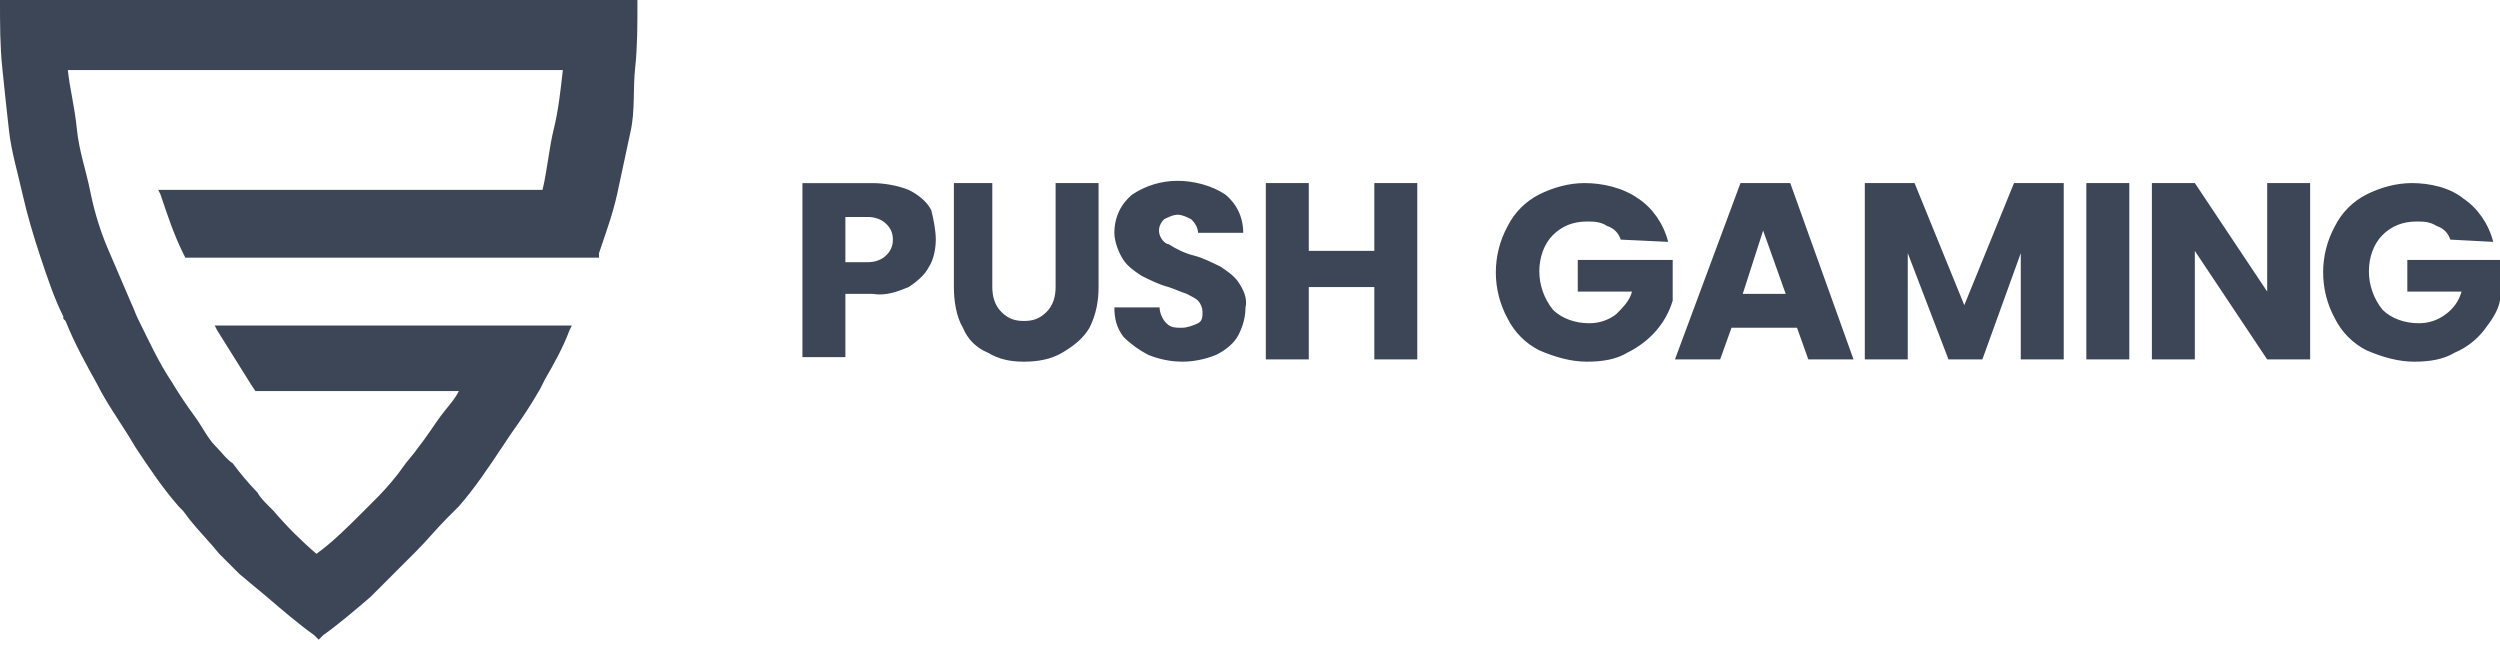
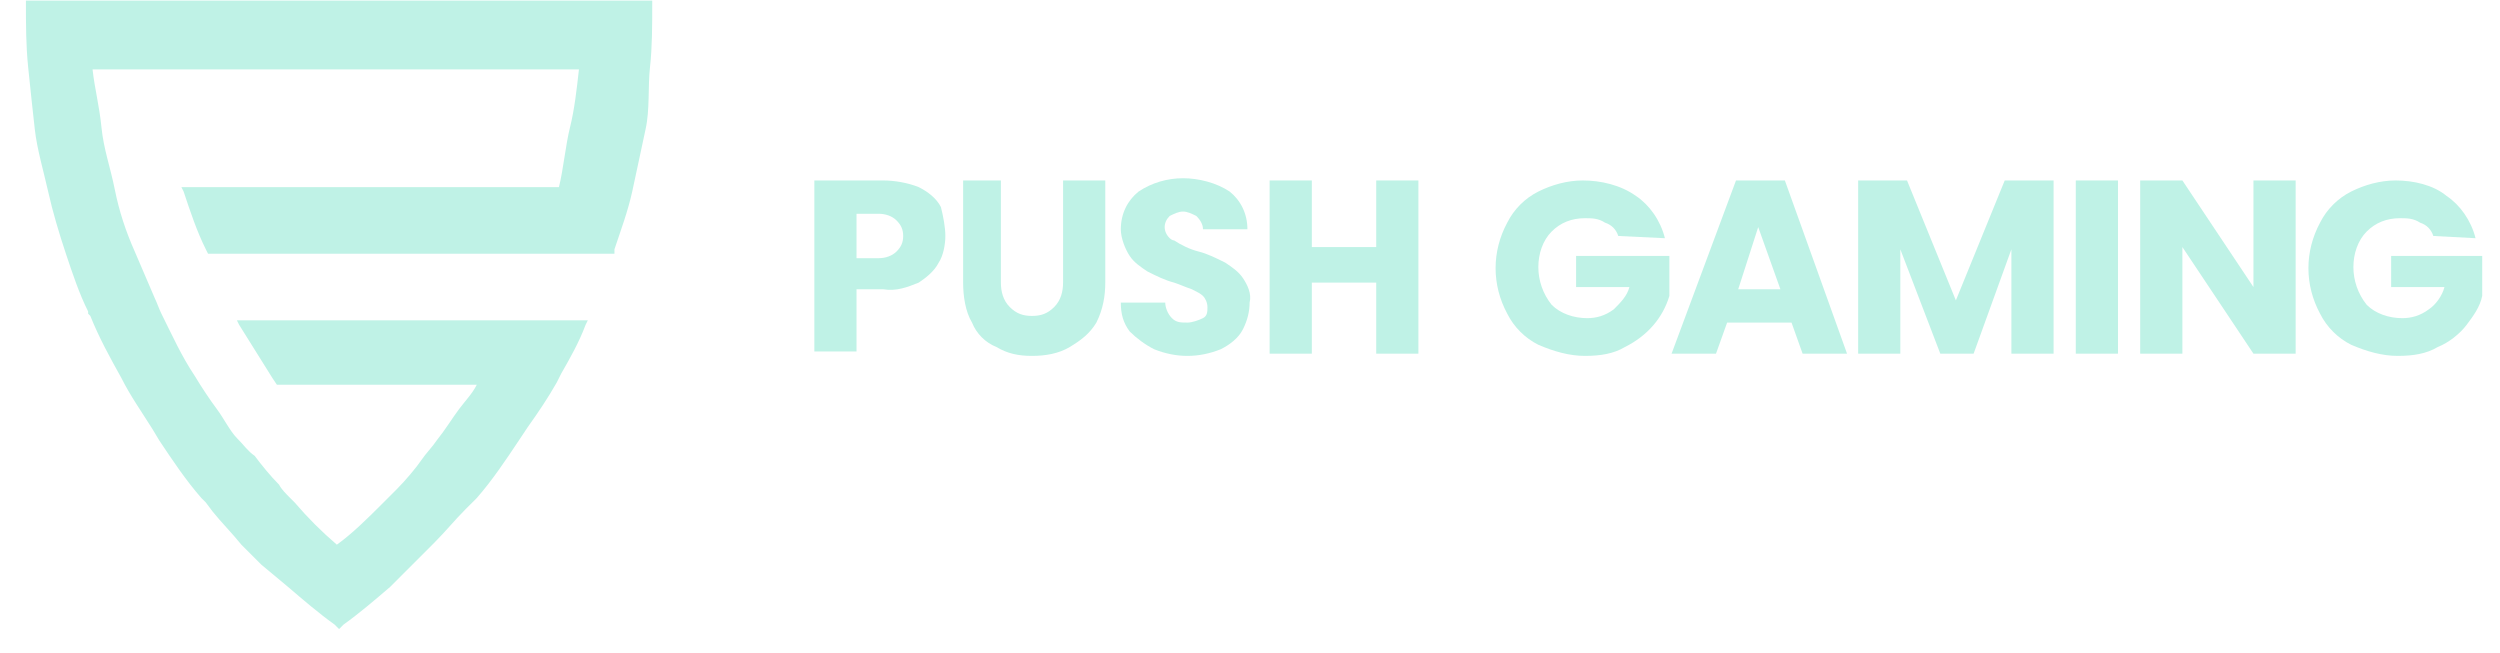
- <svg xmlns="http://www.w3.org/2000/svg" width="103" height="27" fill="none">
-   <path d="M0 0v.093c0 .931 0 1.77.093 2.7.093.932.186 1.77.28 2.608.093.839.372 1.77.558 2.608.187.838.466 1.77.745 2.608.28.838.56 1.676.932 2.421v.093l.093.093c.372.931.838 1.77 1.304 2.608.372.745.838 1.397 1.303 2.142l.28.465c.558.839 1.117 1.677 1.77 2.422l.185.186.28.372c.372.466.838.932 1.21 1.398l.839.838.558.465.56.466c.651.559 1.303 1.117 1.955 1.583l.093.093.093.093.093-.093.093-.093c.652-.466 1.304-1.024 1.956-1.583l.559-.559.465-.466.839-.838c.465-.465.838-.931 1.303-1.397l.28-.279.186-.186c.652-.745 1.21-1.583 1.77-2.422l.372-.558c.466-.652.838-1.211 1.21-1.863l.187-.372c.373-.652.745-1.304 1.024-2.05l.093-.185H8.847l.093.186 1.397 2.235.187.28h8.381c-.186.372-.466.651-.745 1.024-.28.372-.559.838-.931 1.303-.186.28-.466.56-.652.839-.186.279-.652.838-1.025 1.21l-.558.559-.094.093c-.558.559-1.21 1.21-1.862 1.677a15.879 15.879 0 01-1.77-1.77l-.186-.186c-.186-.187-.372-.373-.465-.559a11.799 11.799 0 01-1.025-1.21c-.28-.187-.465-.466-.745-.746-.28-.28-.559-.838-.838-1.21a18.18 18.18 0 01-.931-1.397c-.559-.839-.932-1.677-1.397-2.608-.093-.186-.186-.466-.28-.652l-.838-1.955a12.188 12.188 0 01-.838-2.608c-.186-.931-.466-1.676-.559-2.608-.093-.931-.279-1.583-.372-2.421h20.395c-.093.838-.186 1.676-.372 2.421-.187.745-.28 1.77-.466 2.515H6.519l.093.186c.28.838.559 1.676.931 2.421l.094.187h17.042v-.187c.28-.838.559-1.583.745-2.421.186-.838.373-1.77.559-2.608.186-.838.093-1.769.186-2.607.093-.838.093-1.77.093-2.608V0H0zm38.555 9.872c0 .372-.093.838-.28 1.117-.185.373-.558.652-.837.838-.466.187-.932.373-1.49.28H34.83v2.607h-1.77v-7.17h2.887c.466 0 1.025.093 1.49.279.373.186.746.465.932.838.093.373.186.838.186 1.21zm-2.794.93c.28 0 .559-.092.745-.278a.845.845 0 00.28-.652.845.845 0 00-.28-.652c-.186-.186-.465-.28-.745-.28h-.931v1.863h.931zm5.122-3.259v4.284c0 .373.093.745.373 1.025.28.28.559.372.931.372.373 0 .652-.093.931-.372.28-.28.373-.652.373-1.025V7.543h1.77v4.284c0 .56-.094 1.118-.373 1.677-.28.465-.652.745-1.118 1.024-.465.28-1.024.373-1.583.373-.559 0-1.024-.094-1.49-.373a1.845 1.845 0 01-1.024-1.024c-.28-.466-.373-1.118-.373-1.677V7.543h1.583zm7.823 7.357c-.466 0-.931-.093-1.397-.279a4.136 4.136 0 01-1.024-.745c-.28-.372-.373-.745-.373-1.21h1.863c0 .186.093.465.28.651.185.187.372.187.651.187.186 0 .466-.093.652-.187.186-.093.186-.279.186-.465a.711.711 0 00-.186-.466c-.093-.093-.28-.186-.466-.28-.279-.092-.465-.185-.745-.279-.372-.093-.745-.279-1.117-.465-.28-.187-.559-.373-.745-.652-.186-.28-.373-.745-.373-1.118 0-.652.28-1.21.745-1.583a3.358 3.358 0 011.863-.559c.652 0 1.397.187 1.956.56.465.372.745.93.745 1.582h-1.863c0-.186-.093-.372-.28-.559-.186-.093-.372-.186-.558-.186-.186 0-.373.093-.559.187-.28.279-.28.651 0 .93 0 0 .093.094.186.094.28.186.652.372 1.025.466.372.093.745.279 1.117.465.28.186.56.373.745.652.187.28.373.652.28 1.024 0 .373-.093.746-.28 1.118-.186.373-.558.652-.93.838-.466.186-.932.28-1.398.28zm9.686-7.357v7.264h-1.77v-2.98h-2.7v2.98h-1.77V7.543h1.77v2.794h2.7V7.543h1.77zm8.381 2.329a.84.84 0 00-.559-.56c-.28-.185-.558-.185-.838-.185-.559 0-1.024.186-1.397.558-.372.373-.559.932-.559 1.49 0 .56.187 1.118.56 1.584.372.372.93.558 1.49.558a1.79 1.79 0 001.117-.372c.28-.28.559-.559.652-.931h-2.235V10.71h3.911v1.676c-.28.931-.931 1.676-1.863 2.142-.465.28-1.024.373-1.676.373-.652 0-1.304-.187-1.956-.466a2.943 2.943 0 01-1.303-1.304 3.972 3.972 0 010-3.818 2.942 2.942 0 011.303-1.304c.56-.28 1.211-.466 1.863-.466.745 0 1.583.187 2.235.652.559.373 1.025 1.025 1.21 1.77l-1.955-.093zm7.264 3.632h-2.7l-.466 1.303h-1.863l2.7-7.264h2.05l2.607 7.264h-1.862l-.466-1.303zm-.466-1.397l-.93-2.608-.84 2.608h1.77zm11.455-4.564v7.264h-1.77V10.43l-1.582 4.377h-1.397L78.6 10.43v4.377h-1.77V7.543h2.05l2.049 5.03 2.048-5.03h2.05zm2.701 0v7.264h-1.77V7.543h1.77zm7.45 7.264h-1.77l-2.98-4.47v4.47h-1.769V7.543h1.77l2.98 4.47v-4.47h1.77v7.264zm5.774-4.935a.838.838 0 00-.559-.56c-.279-.185-.558-.185-.838-.185-.558 0-1.024.186-1.397.558-.372.373-.558.932-.558 1.49 0 .56.186 1.118.558 1.584.373.372.932.558 1.49.558a1.79 1.79 0 001.118-.372 1.71 1.71 0 00.652-.931h-2.235V10.71H103v1.676c-.093.466-.373.838-.652 1.21a3.022 3.022 0 01-1.211.932c-.465.28-1.024.373-1.676.373-.652 0-1.304-.187-1.956-.466a2.943 2.943 0 01-1.303-1.304 3.972 3.972 0 010-3.818 2.943 2.943 0 011.303-1.304c.56-.28 1.211-.466 1.863-.466.745 0 1.583.187 2.142.652.559.373 1.024 1.025 1.211 1.77l-1.77-.093z" fill="#3D4656" />
+ <svg xmlns="http://www.w3.org/2000/svg" width="92" height="24" viewBox="0 0 92 24" fill="none">
+   <path d="M0.954 0.021V0.102C0.954 0.92 0.954 1.655 1.036 2.472C1.118 3.29 1.2 4.025 1.281 4.761C1.363 5.496 1.608 6.314 1.772 7.049C1.935 7.785 2.18 8.602 2.425 9.337C2.671 10.073 2.916 10.809 3.243 11.462V11.544L3.324 11.626C3.651 12.443 4.06 13.179 4.469 13.914C4.796 14.568 5.204 15.14 5.613 15.794L5.858 16.203C6.348 16.938 6.839 17.674 7.411 18.328L7.574 18.491L7.819 18.818C8.146 19.227 8.555 19.635 8.882 20.044C9.127 20.289 9.372 20.534 9.617 20.779L10.108 21.188L10.598 21.597C11.17 22.087 11.742 22.577 12.315 22.986L12.396 23.068L12.478 23.149L12.56 23.068L12.641 22.986C13.213 22.577 13.786 22.087 14.358 21.597L14.848 21.106L15.257 20.698C15.502 20.452 15.747 20.207 15.992 19.962C16.401 19.553 16.728 19.145 17.136 18.736L17.382 18.491L17.545 18.328C18.117 17.674 18.608 16.938 19.098 16.203L19.425 15.712C19.833 15.14 20.16 14.65 20.487 14.078L20.651 13.751C20.978 13.179 21.305 12.607 21.55 11.953L21.631 11.789H8.718L8.8 11.953C9.209 12.607 9.617 13.26 10.026 13.914L10.19 14.159H17.545C17.382 14.486 17.136 14.732 16.891 15.058C16.646 15.385 16.401 15.794 16.074 16.203C15.911 16.448 15.665 16.693 15.502 16.938C15.338 17.183 14.93 17.674 14.603 18.001C14.439 18.164 14.276 18.328 14.113 18.491L14.031 18.573C13.54 19.063 12.968 19.635 12.396 20.044C11.824 19.553 11.334 19.063 10.843 18.491L10.68 18.328C10.517 18.164 10.353 18.001 10.271 17.837C9.944 17.51 9.617 17.102 9.372 16.775C9.127 16.611 8.964 16.366 8.718 16.121C8.473 15.876 8.228 15.385 7.983 15.058C7.738 14.732 7.411 14.241 7.166 13.832C6.675 13.097 6.348 12.361 5.94 11.544C5.858 11.381 5.776 11.136 5.695 10.972C5.449 10.4 5.204 9.828 4.959 9.256C4.632 8.52 4.387 7.785 4.223 6.967C4.06 6.15 3.815 5.496 3.733 4.679C3.651 3.862 3.488 3.29 3.406 2.554H21.305C21.223 3.29 21.141 4.025 20.978 4.679C20.814 5.333 20.732 6.232 20.569 6.886H6.675L6.757 7.049C7.002 7.785 7.247 8.52 7.574 9.174L7.656 9.337H22.612V9.174C22.857 8.438 23.103 7.785 23.266 7.049C23.43 6.314 23.593 5.496 23.756 4.761C23.92 4.025 23.838 3.208 23.92 2.472C24.002 1.737 24.002 0.92 24.002 0.184V0.021H0.954Z" fill="#BFF2E6" />
+   <path d="M34.789 8.684C34.789 9.011 34.708 9.419 34.544 9.665C34.381 9.991 34.054 10.237 33.809 10.4C33.4 10.564 32.992 10.727 32.501 10.645H31.52V12.934H29.968V6.641H32.501C32.91 6.641 33.4 6.722 33.809 6.886C34.136 7.049 34.463 7.294 34.626 7.621C34.708 7.948 34.789 8.357 34.789 8.684ZM32.338 9.501C32.583 9.501 32.828 9.419 32.992 9.256C33.155 9.092 33.237 8.929 33.237 8.684C33.237 8.439 33.155 8.275 32.992 8.112C32.828 7.948 32.583 7.867 32.338 7.867H31.52V9.501H32.338Z" fill="#BFF2E6" />
+   <path d="M36.833 6.641V10.4C36.833 10.727 36.914 11.054 37.16 11.299C37.405 11.544 37.65 11.626 37.977 11.626C38.304 11.626 38.549 11.544 38.794 11.299C39.039 11.054 39.121 10.727 39.121 10.4V6.641H40.674V10.4C40.674 10.89 40.592 11.381 40.347 11.871C40.102 12.28 39.775 12.525 39.366 12.77C38.958 13.015 38.467 13.097 37.977 13.097C37.486 13.097 37.078 13.015 36.669 12.77C36.261 12.607 35.934 12.28 35.77 11.871C35.525 11.463 35.443 10.89 35.443 10.4V6.641H36.833Z" fill="#BFF2E6" />
+   <path d="M43.698 13.097C43.289 13.097 42.881 13.015 42.472 12.852C42.145 12.688 41.818 12.443 41.573 12.198C41.328 11.871 41.246 11.544 41.246 11.135H42.881C42.881 11.299 42.962 11.544 43.126 11.707C43.289 11.871 43.453 11.871 43.698 11.871C43.861 11.871 44.107 11.789 44.27 11.707C44.434 11.626 44.434 11.462 44.434 11.299C44.434 11.135 44.352 10.972 44.27 10.89C44.188 10.808 44.025 10.727 43.861 10.645C43.616 10.563 43.453 10.482 43.208 10.4C42.881 10.318 42.554 10.155 42.227 9.991C41.982 9.828 41.736 9.664 41.573 9.419C41.41 9.174 41.246 8.765 41.246 8.438C41.246 7.866 41.491 7.376 41.9 7.049C42.39 6.722 42.962 6.559 43.535 6.559C44.107 6.559 44.76 6.722 45.251 7.049C45.659 7.376 45.905 7.866 45.905 8.438H44.27C44.27 8.275 44.188 8.111 44.025 7.948C43.861 7.866 43.698 7.785 43.535 7.785C43.371 7.785 43.208 7.866 43.044 7.948C42.799 8.193 42.799 8.52 43.044 8.765C43.044 8.765 43.126 8.847 43.208 8.847C43.453 9.01 43.78 9.174 44.107 9.256C44.434 9.337 44.76 9.501 45.087 9.664C45.333 9.828 45.578 9.991 45.741 10.236C45.905 10.482 46.068 10.808 45.986 11.135C45.986 11.462 45.905 11.789 45.741 12.116C45.578 12.443 45.251 12.688 44.924 12.852C44.515 13.015 44.107 13.097 43.698 13.097Z" fill="#BFF2E6" />
+   <path d="M52.197 6.641V13.015H50.645V10.4H48.275V13.015H46.722V6.641H48.275V9.092H50.645V6.641H52.197Z" fill="#BFF2E6" />
+   <path d="M59.553 8.684C59.471 8.439 59.308 8.275 59.063 8.193C58.818 8.03 58.572 8.03 58.327 8.03C57.837 8.03 57.428 8.193 57.101 8.52C56.774 8.847 56.611 9.338 56.611 9.828C56.611 10.318 56.774 10.809 57.101 11.217C57.428 11.544 57.919 11.708 58.409 11.708C58.736 11.708 59.063 11.626 59.39 11.381C59.635 11.136 59.88 10.89 59.962 10.564H58V9.419H61.433V10.89C61.188 11.708 60.615 12.362 59.798 12.77C59.39 13.015 58.899 13.097 58.327 13.097C57.755 13.097 57.183 12.934 56.611 12.688C56.12 12.443 55.712 12.035 55.467 11.544C54.895 10.482 54.895 9.256 55.467 8.193C55.712 7.703 56.12 7.294 56.611 7.049C57.101 6.804 57.673 6.641 58.245 6.641C58.899 6.641 59.635 6.804 60.207 7.213C60.697 7.54 61.106 8.112 61.269 8.766L59.553 8.684Z" fill="#BFF2E6" />
+   <path d="M65.928 11.871H63.558L63.149 13.015H61.514L63.885 6.641H65.683L67.971 13.015H66.336L65.928 11.871ZM65.519 10.645L64.702 8.357L63.966 10.645H65.519Z" fill="#BFF2E6" />
+   <path d="M75.572 6.641V13.015H74.019V9.174L72.629 13.015H71.403L69.932 9.174V13.015H68.38V6.641H70.178L71.976 11.054L73.774 6.641H75.572Z" fill="#BFF2E6" />
+   <path d="M77.942 6.641V13.015H76.389V6.641H77.942Z" fill="#BFF2E6" />
+   <path d="M84.48 13.015H82.927L80.312 9.092V13.015H78.759V6.641H80.312L82.927 10.564V6.641H84.48V13.015Z" fill="#BFF2E6" />
+   <path d="M89.547 8.684C89.465 8.439 89.302 8.275 89.057 8.193C88.811 8.03 88.566 8.03 88.321 8.03C87.831 8.03 87.422 8.193 87.095 8.52C86.768 8.847 86.605 9.338 86.605 9.828C86.605 10.318 86.768 10.809 87.095 11.217C87.422 11.544 87.912 11.708 88.403 11.708C88.73 11.708 89.057 11.626 89.384 11.381C89.629 11.217 89.874 10.89 89.956 10.564H87.994V9.419H91.345V10.89C91.263 11.299 91.018 11.626 90.773 11.953C90.528 12.28 90.119 12.607 89.71 12.77C89.302 13.015 88.811 13.097 88.239 13.097C87.667 13.097 87.095 12.934 86.523 12.688C86.033 12.443 85.624 12.035 85.379 11.544C84.807 10.482 84.807 9.256 85.379 8.193C85.624 7.703 86.033 7.294 86.523 7.049C87.013 6.804 87.586 6.641 88.158 6.641C88.811 6.641 89.547 6.804 90.037 7.213C90.528 7.54 90.936 8.112 91.1 8.766L89.547 8.684Z" fill="#BFF2E6" />
</svg>
